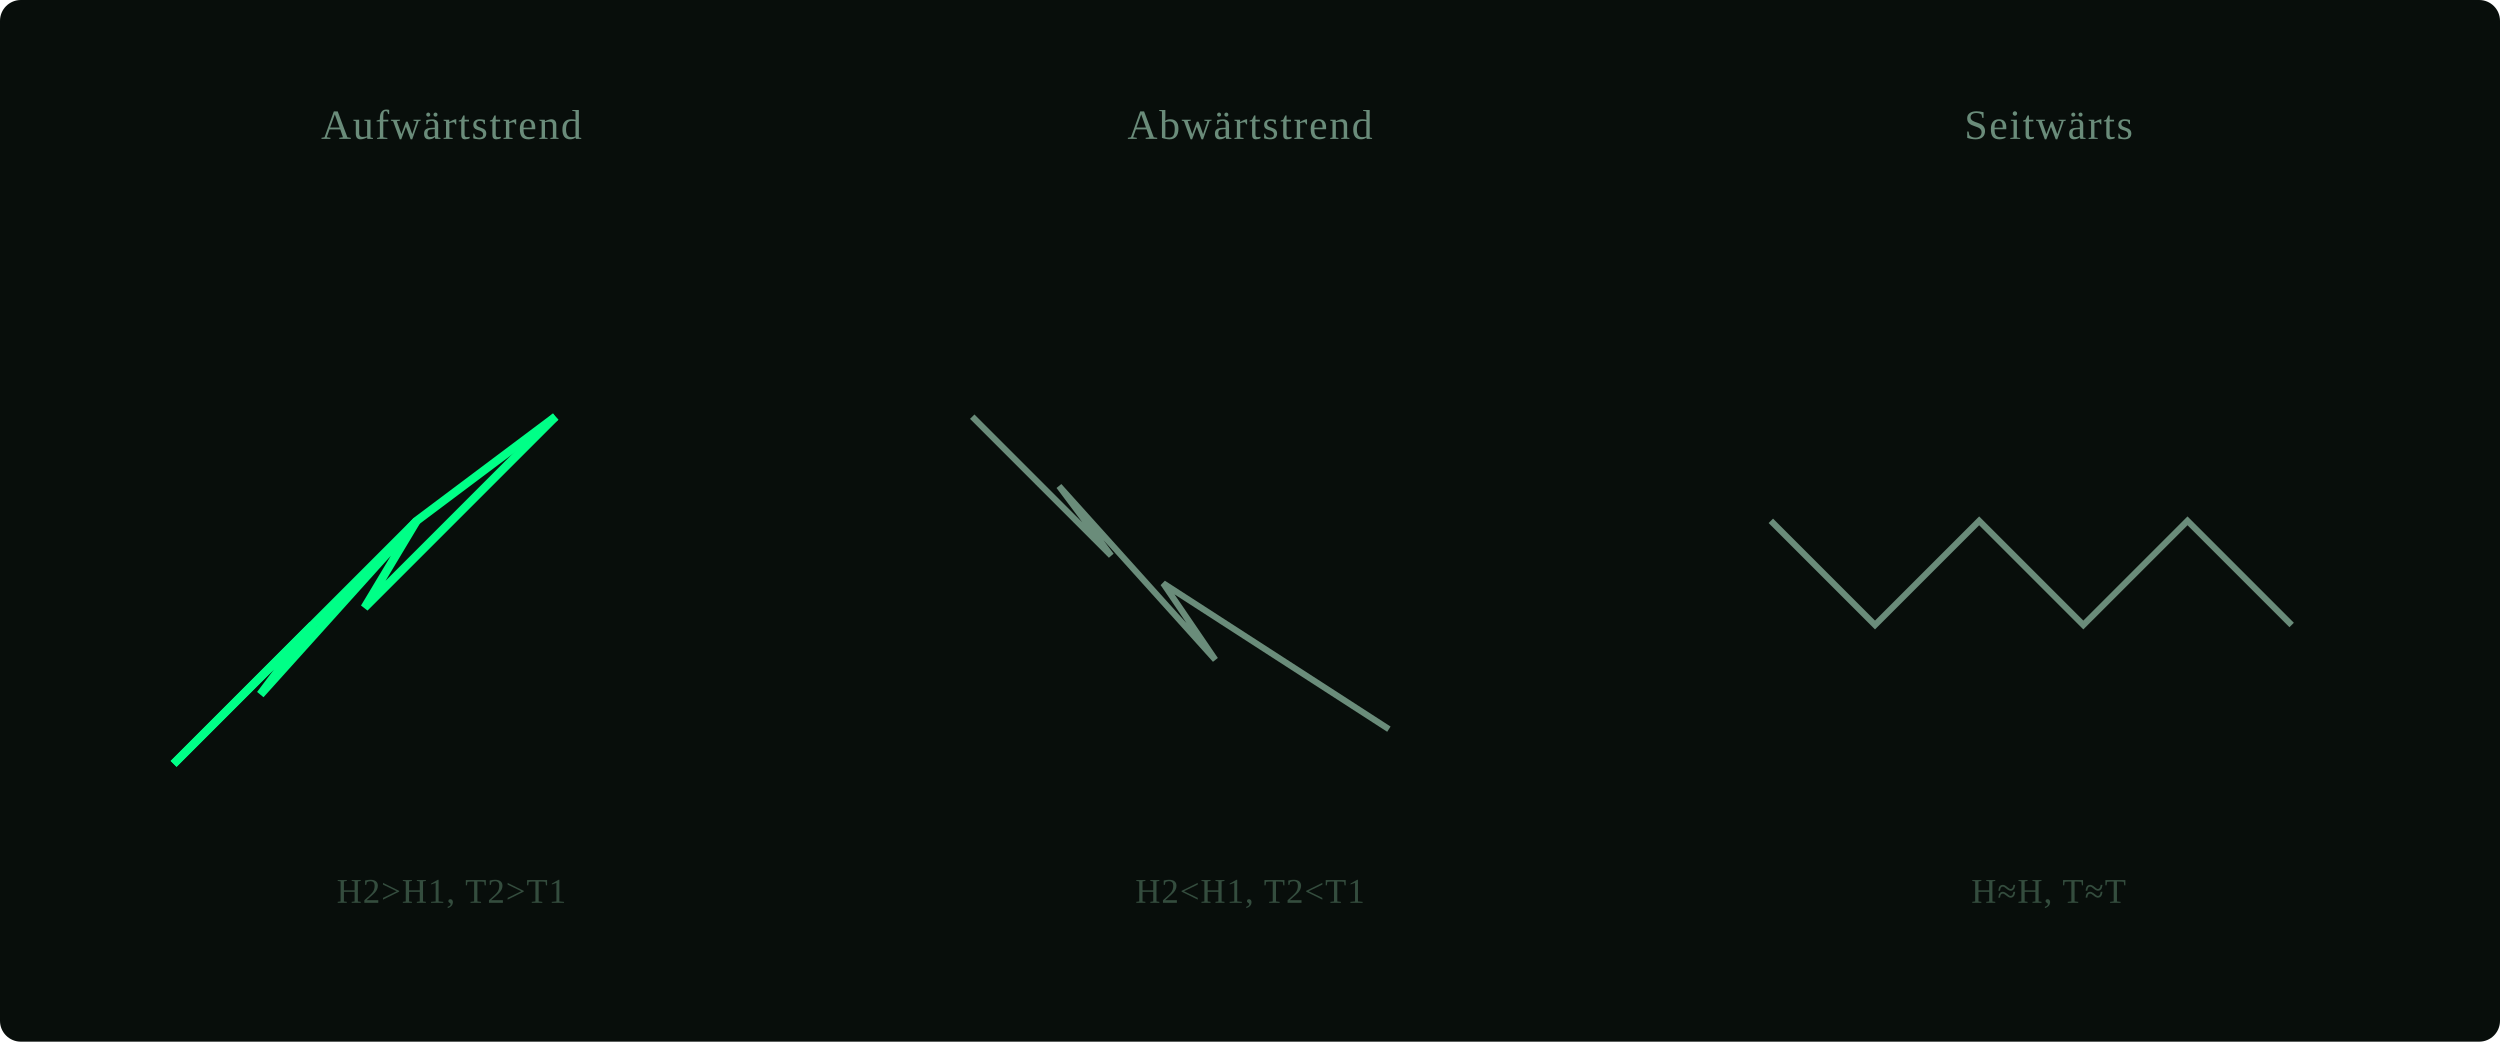
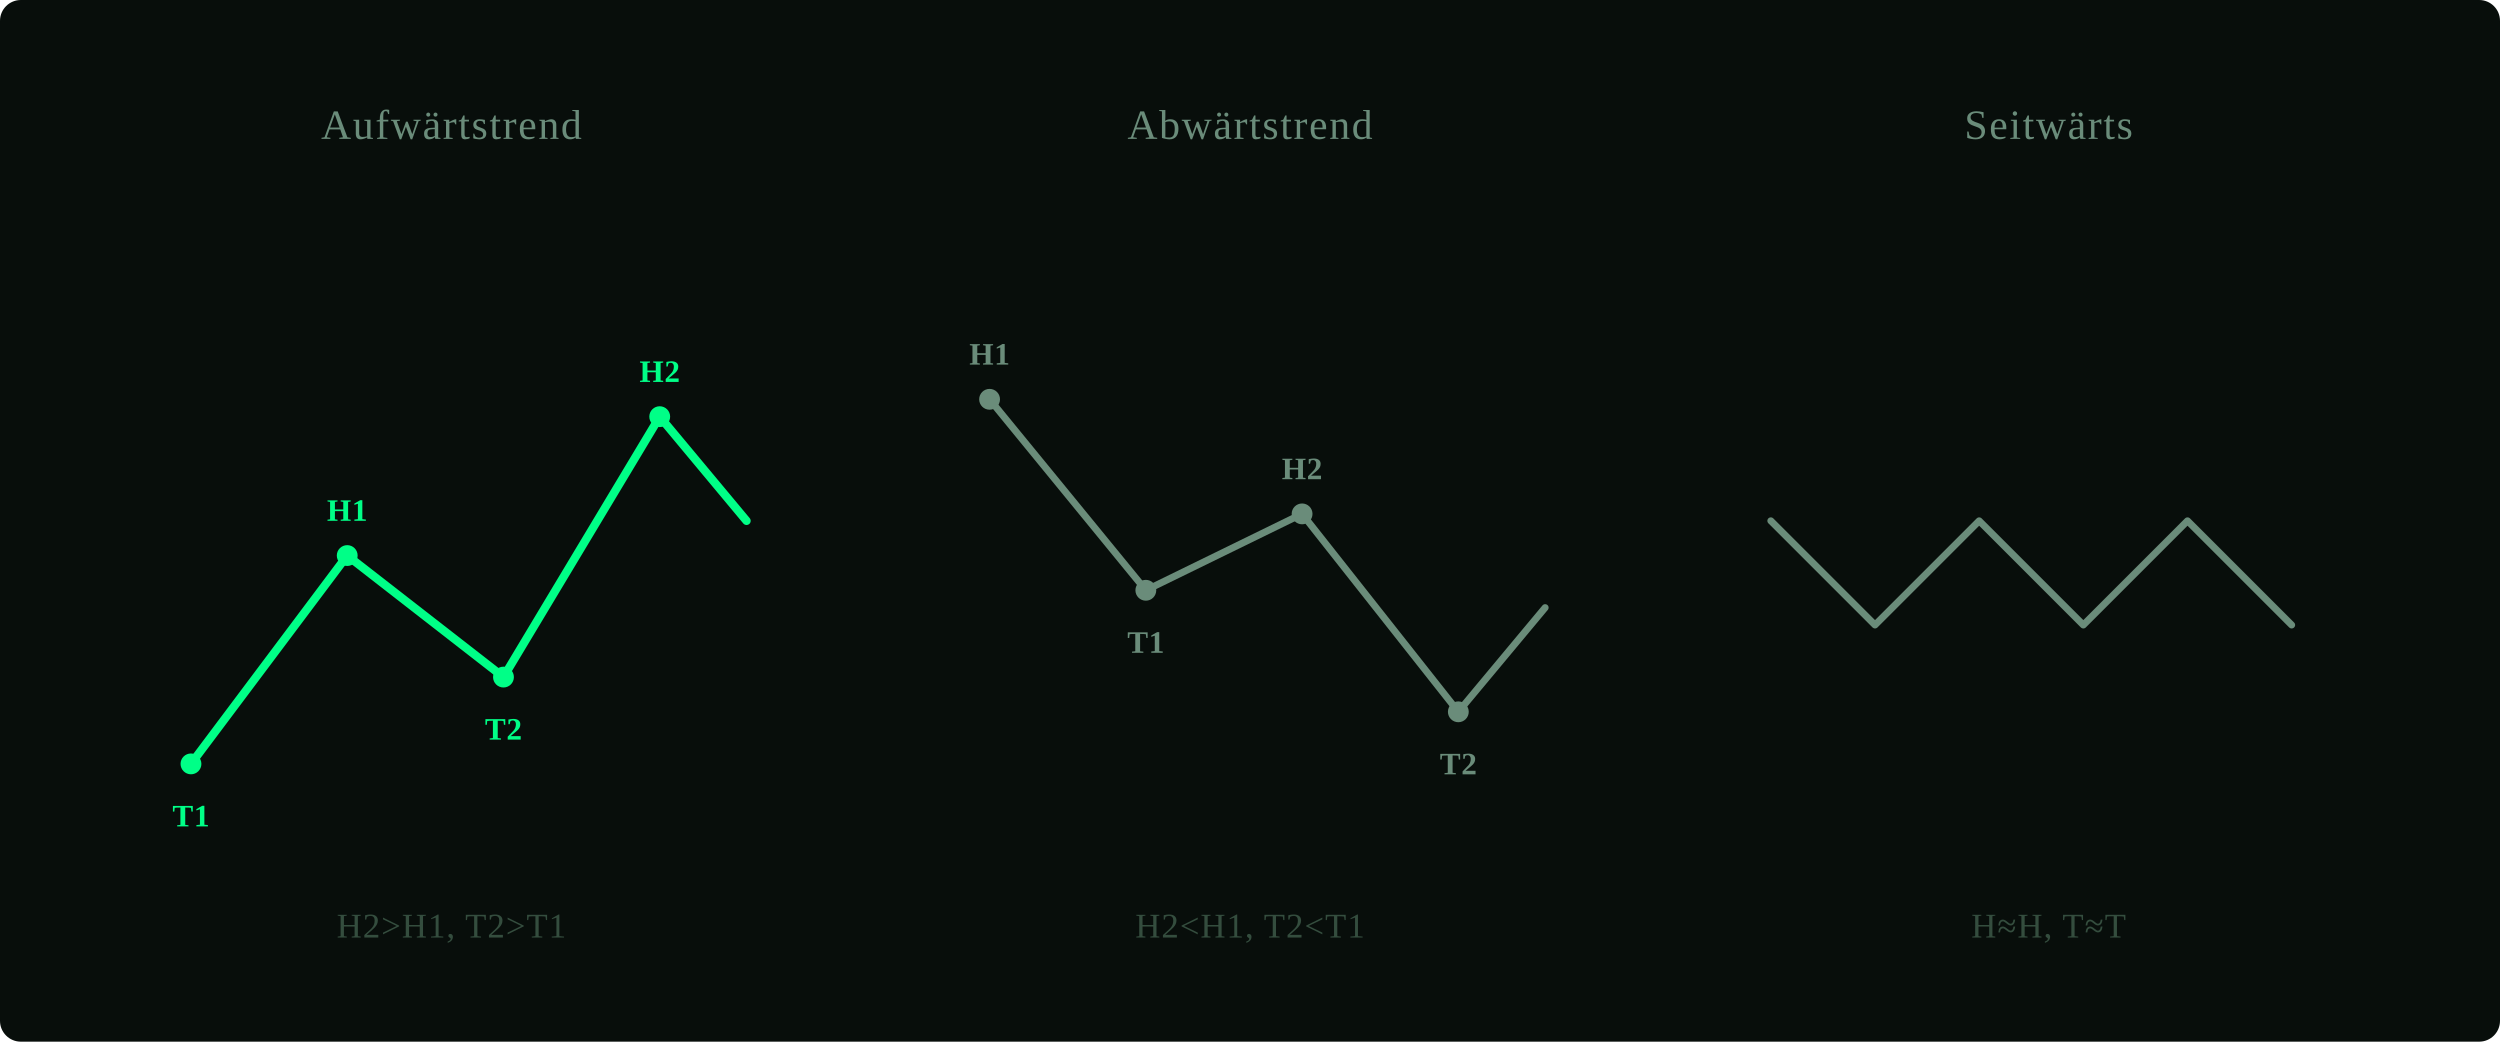
- <svg xmlns="http://www.w3.org/2000/svg" viewBox="0 0 720 300" role="img" aria-label="Drei Miniatur-Charts nebeneinander: Aufwärtstrend mit höheren Hochs und Tiefs, Abwärtstrend, und Seitwärtsbewegung.">
+ <svg xmlns="http://www.w3.org/2000/svg" viewBox="0 0 720 300" role="img" aria-label="Drei Miniatur-Charts nebeneinander: Aufwärtstrend mit höheren Hochs und höheren Tiefs, Abwärtstrend mit tieferen Hochs und tieferen Tiefs, Seitwärtsbewegung mit ähnlichen Hochs und Tiefs.">
  <style>
    .bg     { fill: var(--bg, #080e0b); }
-     .panel  { fill: var(--bg2, #0b1410); }
-     .panel2 { fill: var(--bg3, #0f1a14); }
-     .axis   { stroke: var(--border2, rgba(0,255,135,.12)); stroke-width: 1; fill: none; }
-     .grid   { stroke: var(--border, rgba(0,255,135,.07)); stroke-width: 1; fill: none; }
-     .griddash { stroke: var(--border, rgba(0,255,135,.07)); stroke-width: 1; stroke-dasharray: 3 4; fill: none; }
-     .neon   { stroke: var(--neon, #00ff87); stroke-width: 2.4; fill: none; }
+     .neon   { stroke: var(--neon, #00ff87); stroke-width: 2.4; fill: none; stroke-linejoin: round; stroke-linecap: round; }
    .neonf  { fill: var(--neon, #00ff87); }
-     .mid    { stroke: var(--mid, #00c46a); stroke-width: 2; fill: none; }
-     .midf   { fill: var(--mid, #00c46a); }
-     .muted  { stroke: var(--text-2, #6a8c7a); stroke-width: 1.8; fill: none; }
+     .muted  { stroke: var(--text-2, #6a8c7a); stroke-width: 2; fill: none; stroke-linejoin: round; stroke-linecap: round; }
    .mutedf { fill: var(--text-2, #6a8c7a); }
-     .warnf  { fill: var(--warn, #8fffcb); }
-     .fillneon { fill: var(--neon-dim, rgba(0,255,135,.09)); }
-     .fillmid  { fill: var(--mid-dim, rgba(0,196,106,.09)); }
-     .fillmut  { fill: var(--muted-dim, rgba(42,102,73,.25)); }
-     .box    { fill: var(--bg3, #0f1a14); stroke: var(--border2, rgba(0,255,135,.12)); stroke-width: 1; }
-     .boxneon{ fill: var(--neon-dim, rgba(0,255,135,.09)); stroke: var(--neon-border, rgba(0,255,135,.25)); stroke-width: 1; }
-     .t      { fill: var(--text, #c8ddd2); font-family: var(--display, 'Manrope',system-ui,sans-serif); }
    .lbl    { fill: var(--text-2, #6a8c7a); font-family: var(--mono, ui-monospace,'SF Mono','Cascadia Code','Fira Code','Consolas',monospace); font-size: 12px; letter-spacing: .04em; }
-     .lbln   { fill: var(--neon, #00ff87); font-family: var(--mono, ui-monospace,monospace); font-size: 12px; letter-spacing: .04em; }
-     .lbln-b { fill: var(--neon, #00ff87); font-family: var(--mono, ui-monospace,monospace); font-size: 12px; font-weight: 700; letter-spacing: .04em; }
    .tick   { fill: var(--text-3, #344d3e); font-family: var(--mono, ui-monospace,monospace); font-size: 10px; letter-spacing: .03em; }
-     .head   { fill: var(--text, #c8ddd2); font-family: var(--mono, ui-monospace,monospace); font-size: 12px; font-weight: 700; letter-spacing: .08em; text-transform: uppercase; }
+     .ptlbl  { font-family: var(--mono, ui-monospace,monospace); font-size: 9px; font-weight: 700; letter-spacing: .02em; }
+     .ptlblg { fill: var(--neon, #00ff87); }
+     .ptlblm { fill: var(--text-2, #6a8c7a); }
  </style>
  <rect class="bg" x="0" y="0" width="720" height="300" rx="6" />
  <text class="lbl" x="130" y="40" text-anchor="middle">Aufwärtstrend</text>
  <text class="lbl" x="360" y="40" text-anchor="middle">Abwärtstrend</text>
  <text class="lbl" x="590" y="40" text-anchor="middle">Seitwärts</text>
-   <path class="neon" d="M50,220 L90,180 L75,200 L120,150 L105,175 L160,120" />
-   <path class="neon" d="M50,220 L120,150 L160,120" />
-   <text class="tick" x="130" y="260" text-anchor="middle">H2&gt;H1, T2&gt;T1</text>
-   <path class="muted" d="M280,120 L320,160 L305,140 L350,190 L335,168 L400,210" />
-   <text class="tick" x="360" y="260" text-anchor="middle">H2&lt;H1, T2&lt;T1</text>
+   <path class="neon" d="M55,220 L100,160 L145,195 L190,120 L215,150" />
+   <circle class="neonf" cx="55" cy="220" r="3" />
+   <circle class="neonf" cx="100" cy="160" r="3" />
+   <circle class="neonf" cx="145" cy="195" r="3" />
+   <circle class="neonf" cx="190" cy="120" r="3" />
+   <text class="ptlbl ptlblg" x="55" y="238" text-anchor="middle">T1</text>
+   <text class="ptlbl ptlblg" x="100" y="150" text-anchor="middle">H1</text>
+   <text class="ptlbl ptlblg" x="145" y="213" text-anchor="middle">T2</text>
+   <text class="ptlbl ptlblg" x="190" y="110" text-anchor="middle">H2</text>
+   <text class="tick" x="130" y="270" text-anchor="middle">H2&gt;H1, T2&gt;T1</text>
+   <path class="muted" d="M285,115 L330,170 L375,148 L420,205 L445,175" />
+   <circle class="mutedf" cx="285" cy="115" r="3" />
+   <circle class="mutedf" cx="330" cy="170" r="3" />
+   <circle class="mutedf" cx="375" cy="148" r="3" />
+   <circle class="mutedf" cx="420" cy="205" r="3" />
+   <text class="ptlbl ptlblm" x="285" y="105" text-anchor="middle">H1</text>
+   <text class="ptlbl ptlblm" x="330" y="188" text-anchor="middle">T1</text>
+   <text class="ptlbl ptlblm" x="375" y="138" text-anchor="middle">H2</text>
+   <text class="ptlbl ptlblm" x="420" y="223" text-anchor="middle">T2</text>
+   <text class="tick" x="360" y="270" text-anchor="middle">H2&lt;H1, T2&lt;T1</text>
  <path class="muted" d="M510,150 L540,180 L570,150 L600,180 L630,150 L660,180" />
-   <text class="tick" x="590" y="260" text-anchor="middle">H≈H, T≈T</text>
+   <text class="tick" x="590" y="270" text-anchor="middle">H≈H, T≈T</text>
</svg>
